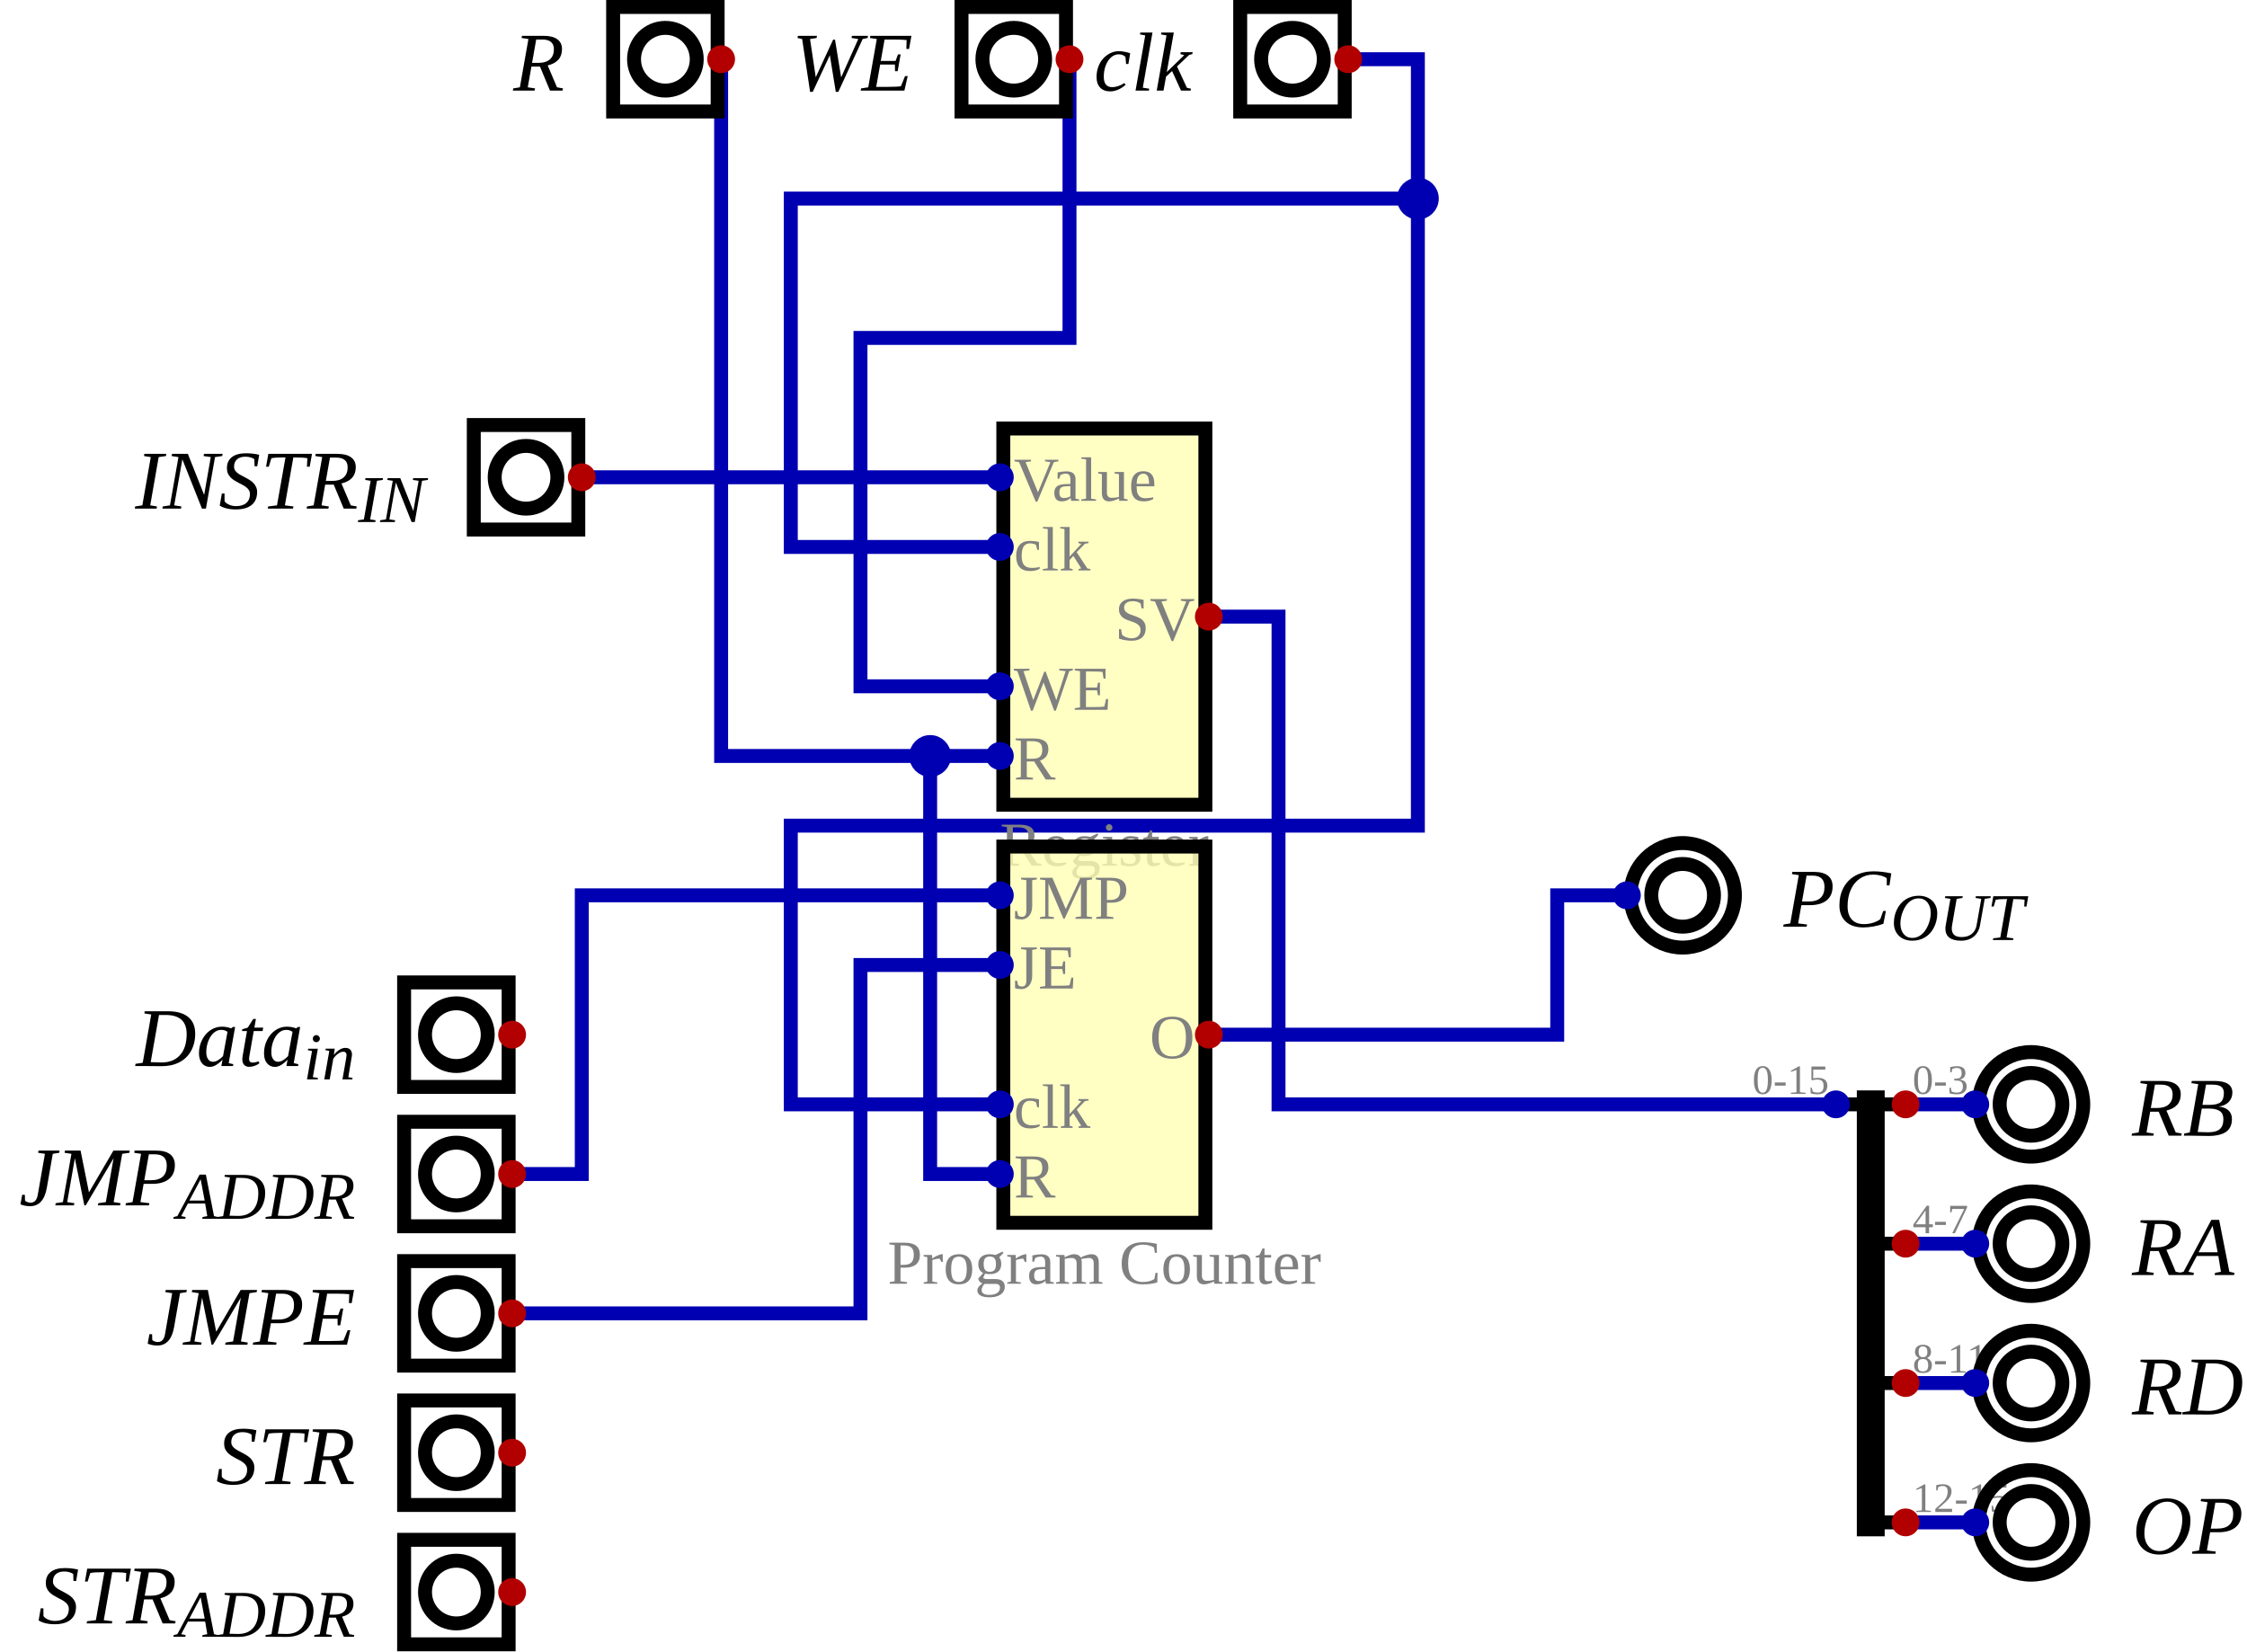
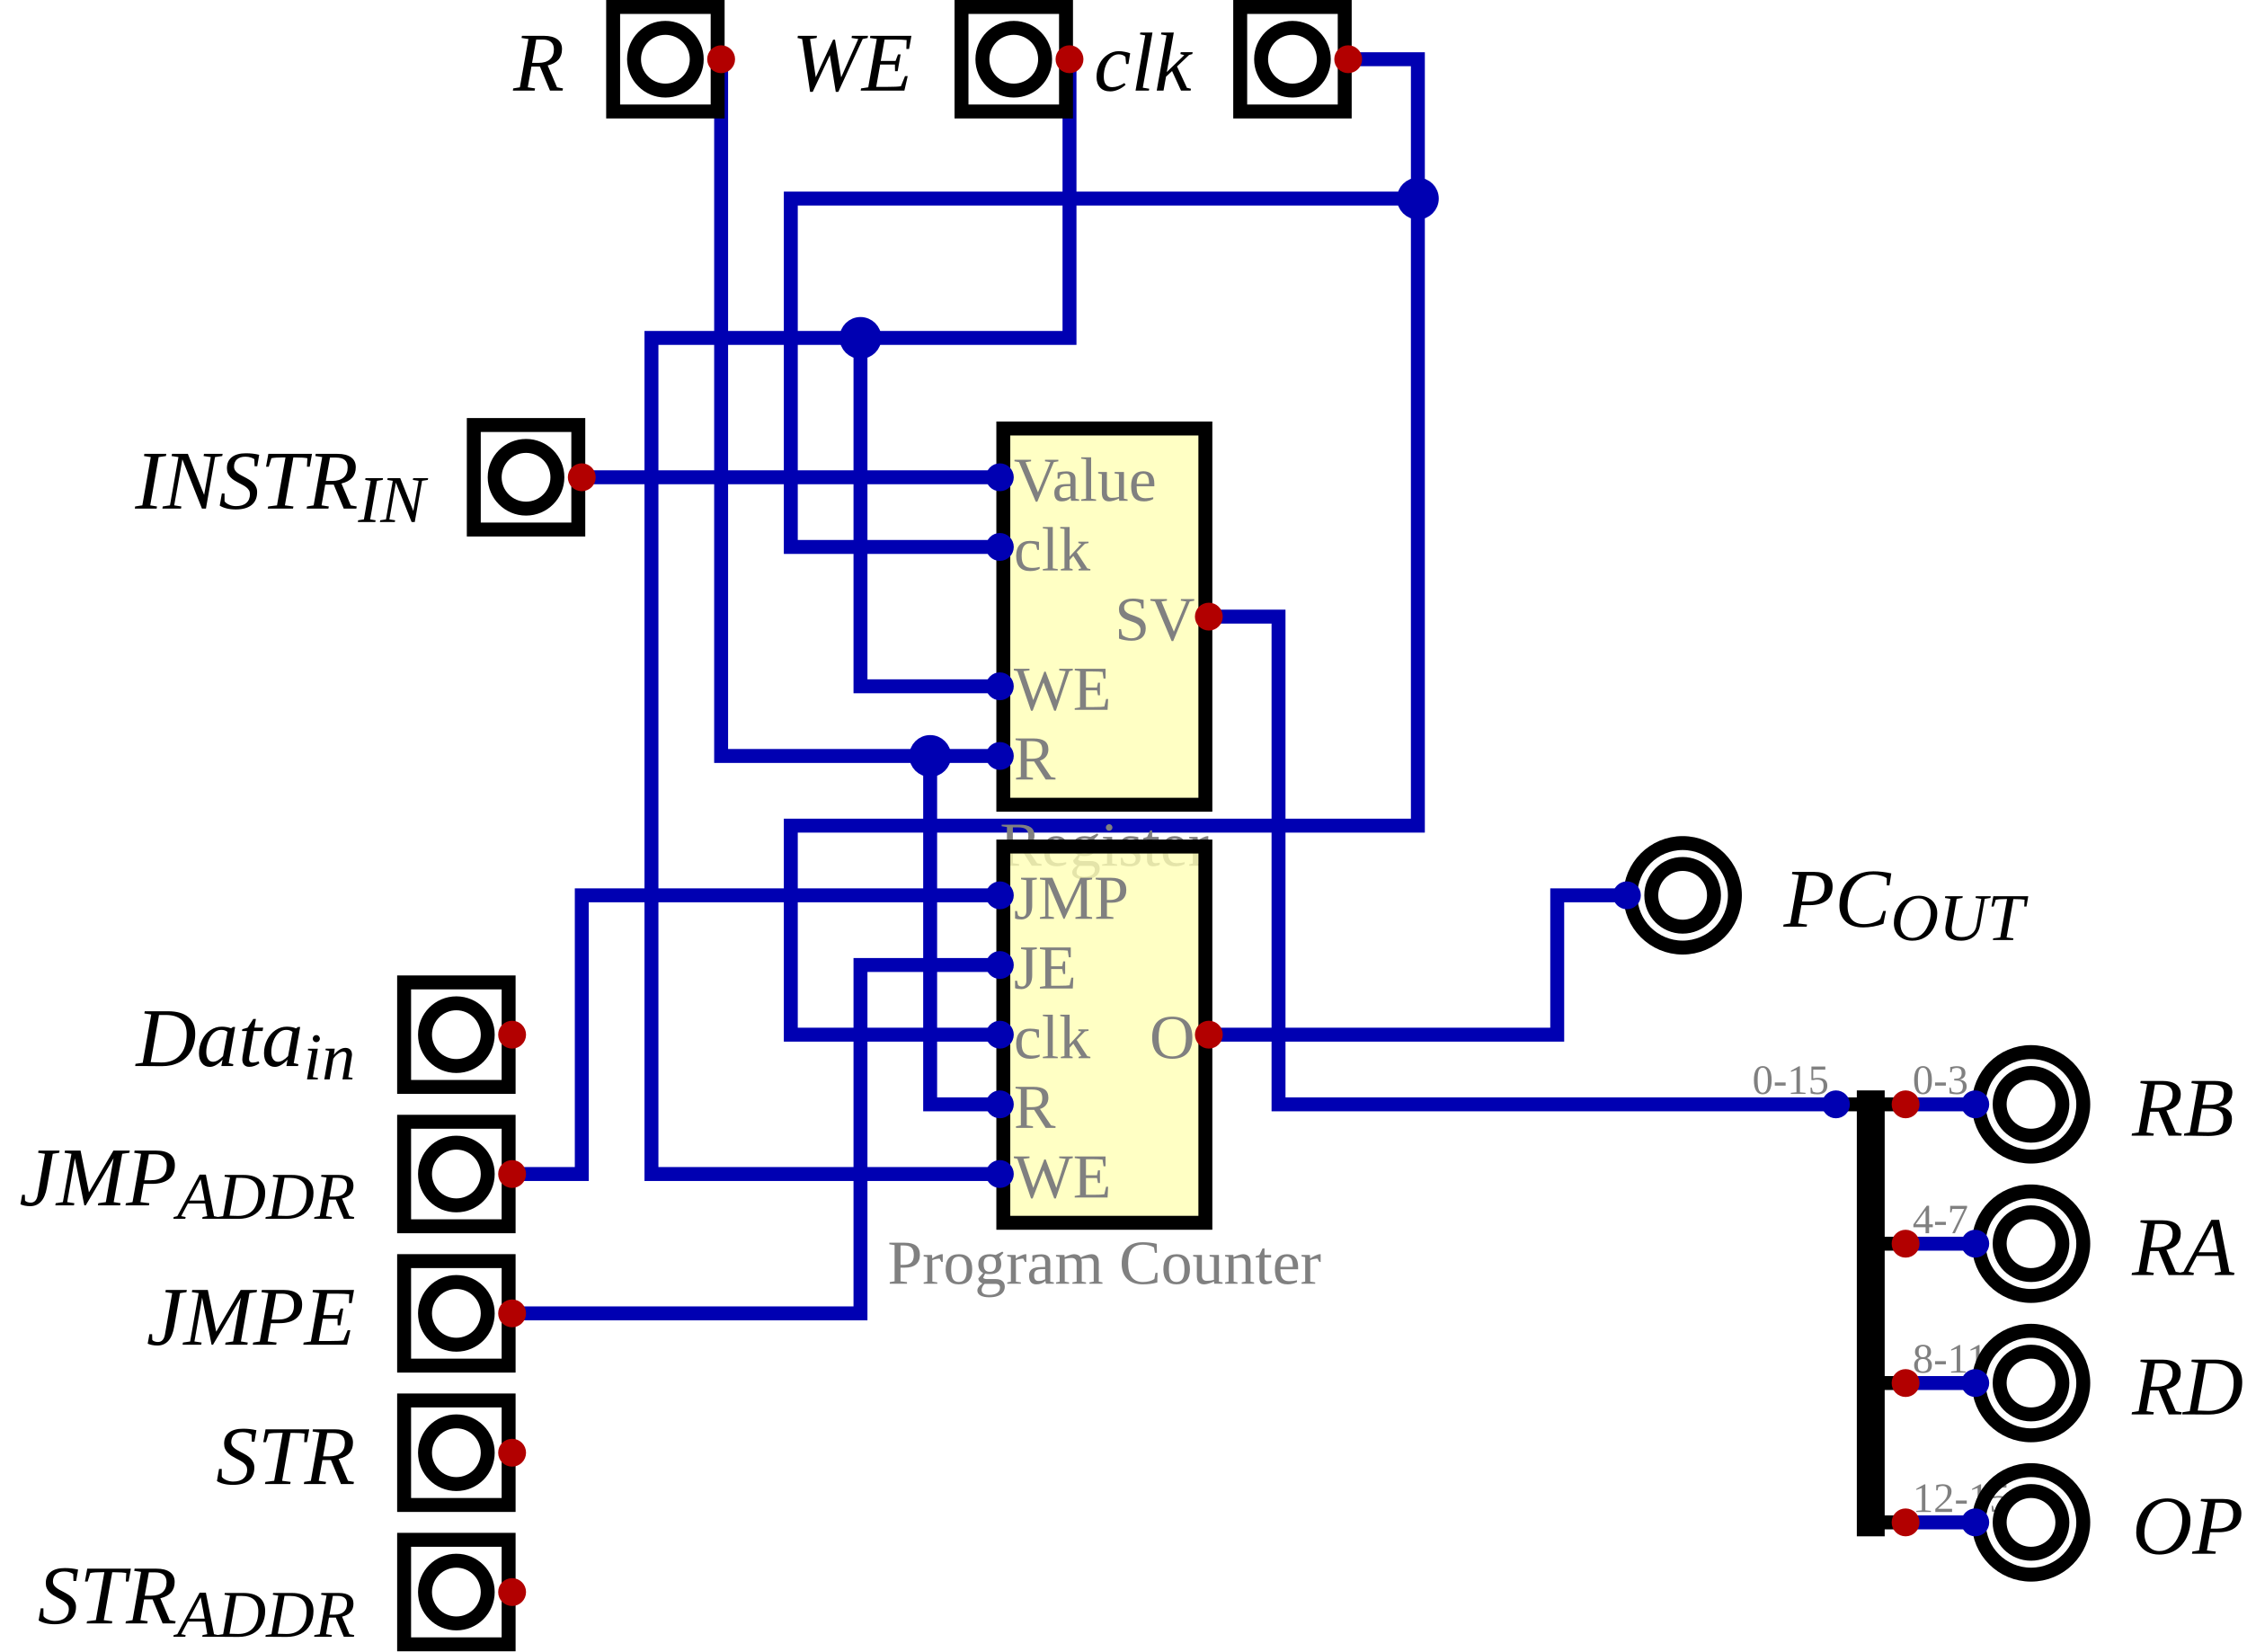
<svg xmlns="http://www.w3.org/2000/svg" width="96.75mm" height="71.1mm" viewBox="253 163 645 474">
  <g stroke-linecap="square">
+     <path d="M 780,480 L 790,480 L 800,480" stroke="#000000" stroke-width="4.0" fill="none" />
+     <path d="M 800,520 L 790,520" stroke="#000000" stroke-width="4.0" fill="none" />
+     <path d="M 800,560 L 790,560" stroke="#000000" stroke-width="4.0" fill="none" />
+     <path d="M 800,600 L 790,600" stroke="#000000" stroke-width="4.0" fill="none" />
    <path d="M 800,480 L 820,480" stroke="#0000b2" stroke-width="4.0" fill="none" />
+     <path d="M 520,380 L 520,480 L 540,480" stroke="#0000b2" stroke-width="4.0" fill="none" />
+     <path d="M 500,260 L 500,360 L 540,360" stroke="#0000b2" stroke-width="4.0" fill="none" />
    <path d="M 800,520 L 820,520" stroke="#0000b2" stroke-width="4.0" fill="none" />
    <path d="M 600,460 L 700,460 L 700,420 L 720,420" stroke="#0000b2" stroke-width="4.0" fill="none" />
    <path d="M 420,300 L 540,300" stroke="#0000b2" stroke-width="4.0" fill="none" />
    <path d="M 800,560 L 820,560" stroke="#0000b2" stroke-width="4.0" fill="none" />
    <path d="M 600,340 L 620,340 L 620,480 L 780,480" stroke="#0000b2" stroke-width="4.0" fill="none" />
    <path d="M 640,180 L 660,180 L 660,220 L 480,220 L 480,320 L 540,320" stroke="#0000b2" stroke-width="4.0" fill="none" />
-     <path d="M 520,380 L 520,500 L 540,500" stroke="#0000b2" stroke-width="4.0" fill="none" />
    <path d="M 400,500 L 420,500 L 420,420 L 540,420" stroke="#0000b2" stroke-width="4.0" fill="none" />
    <path d="M 800,600 L 820,600" stroke="#0000b2" stroke-width="4.0" fill="none" />
    <path d="M 400,540 L 500,540 L 500,440 L 540,440" stroke="#0000b2" stroke-width="4.0" fill="none" />
    <path d="M 460,180 L 460,380 L 520,380 L 540,380" stroke="#0000b2" stroke-width="4.0" fill="none" />
-     <path d="M 540,480 L 480,480 L 480,400 L 660,400 L 660,220" stroke="#0000b2" stroke-width="4.0" fill="none" />
-     <path d="M 560,180 L 560,260 L 500,260 L 500,360 L 540,360" stroke="#0000b2" stroke-width="4.0" fill="none" />
-     <path d="M 780,480 L 790,480 L 800,480" stroke="#000000" stroke-width="4.0" fill="none" />
-     <path d="M 800,520 L 790,520" stroke="#000000" stroke-width="4.0" fill="none" />
-     <path d="M 800,560 L 790,560" stroke="#000000" stroke-width="4.0" fill="none" />
-     <path d="M 800,600 L 790,600" stroke="#000000" stroke-width="4.0" fill="none" />
+     <path d="M 540,460 L 480,460 L 480,400 L 660,400 L 660,220" stroke="#0000b2" stroke-width="4.0" fill="none" />
+     <path d="M 560,180 L 560,260 L 500,260 L 440,260 L 440,500 L 540,500" stroke="#0000b2" stroke-width="4.0" fill="none" />
    <g>
+       <circle cx="500.0" cy="260.0" r="4.0" stroke="#0000b2" stroke-width="4.0" fill="#0000b2" />
      <circle cx="520.0" cy="380.0" r="4.0" stroke="#0000b2" stroke-width="4.0" fill="#0000b2" />
      <circle cx="660.0" cy="220.0" r="4.0" stroke="#0000b2" stroke-width="4.0" fill="#0000b2" />
    </g>
    <g>
      <path d="M 541,286 L 599,286 L 599,394 L 541,394 Z" stroke="#ffffb4" stroke-width="0.0" fill="#ffffb4" fill-opacity="0.784" />
      <path d="M 541,286 L 599,286 L 599,394 L 541,394 Z" stroke="#000000" stroke-width="4.0" fill="none" />
      <text text-anchor="start" x="544.0" y="306.75" fill="#808080" style="font-size:18px">Value</text>
      <text text-anchor="start" x="544.0" y="326.75" fill="#808080" style="font-size:18px">clk</text>
      <text text-anchor="start" x="544.0" y="366.75" fill="#808080" style="font-size:18px">WE</text>
      <text text-anchor="start" x="544.0" y="386.75" fill="#808080" style="font-size:18px">R</text>
      <text text-anchor="end" x="596.0" y="346.75" fill="#808080" style="font-size:18px">SV</text>
      <text text-anchor="middle" x="570.0" y="411.5" fill="#808080" style="font-size:18px">Register</text>
      <circle cx="540.0" cy="300.0" r="2.0" stroke="#0000b2" stroke-width="4.0" fill="#0000b2" />
      <circle cx="540.0" cy="320.0" r="2.0" stroke="#0000b2" stroke-width="4.0" fill="#0000b2" />
      <circle cx="540.0" cy="360.0" r="2.0" stroke="#0000b2" stroke-width="4.0" fill="#0000b2" />
      <circle cx="540.0" cy="380.0" r="2.0" stroke="#0000b2" stroke-width="4.0" fill="#0000b2" />
      <circle cx="600.0" cy="340.0" r="2.0" stroke="#b20000" stroke-width="4.0" fill="#b20000" />
    </g>
    <g>
      <path d="M 429,165 L 459,165 L 459,195 L 429,195 Z" stroke="#000000" stroke-width="4.0" fill="none" />
      <circle cx="444.0" cy="180.0" r="9.0" stroke="#000000" stroke-width="4.0" fill="none" />
      <text text-anchor="end" x="415.0" y="189.0" fill="#000000" style="font-size:24px">
        <tspan style="font-style:italic;">R</tspan>
      </text>
      <circle cx="460.0" cy="180.0" r="2.0" stroke="#b20000" stroke-width="4.0" fill="#b20000" />
    </g>
    <g>
      <path d="M 609,165 L 639,165 L 639,195 L 609,195 Z" stroke="#000000" stroke-width="4.0" fill="none" />
      <circle cx="624.0" cy="180.0" r="9.0" stroke="#000000" stroke-width="4.0" fill="none" />
      <text text-anchor="end" x="595.0" y="189.0" fill="#000000" style="font-size:24px">
        <tspan style="font-style:italic;">clk</tspan>
      </text>
      <circle cx="640.0" cy="180.0" r="2.0" stroke="#b20000" stroke-width="4.0" fill="#b20000" />
    </g>
    <g>
      <path d="M 369,485 L 399,485 L 399,515 L 369,515 Z" stroke="#000000" stroke-width="4.0" fill="none" />
      <circle cx="384.0" cy="500.0" r="9.0" stroke="#000000" stroke-width="4.0" fill="none" />
      <text text-anchor="end" x="355.0" y="509.0" fill="#000000" style="font-size:24px">
        <tspan style="font-style:italic;">JMP<tspan style="font-size:80%;baseline-shift:sub;">ADDR</tspan>
        </tspan>
      </text>
      <circle cx="400.0" cy="500.0" r="2.0" stroke="#b20000" stroke-width="4.0" fill="#b20000" />
    </g>
    <g>
      <text text-anchor="end" x="778.0" y="477.0" fill="#808080" style="font-size:12px">0-15</text>
      <text text-anchor="start" x="802.0" y="477.0" fill="#808080" style="font-size:12px">0-3</text>
      <text text-anchor="start" x="802.0" y="517.0" fill="#808080" style="font-size:12px">4-7</text>
      <text text-anchor="start" x="802.0" y="557.0" fill="#808080" style="font-size:12px">8-11</text>
      <text text-anchor="start" x="802.0" y="597.0" fill="#808080" style="font-size:12px">12-15</text>
      <path d="M 788,478 L 792,478 L 792,602 L 788,602 Z" stroke="#000000" stroke-width="4.0" fill="#000000" fill-opacity="1.0" />
      <circle cx="780.0" cy="480.0" r="2.0" stroke="#0000b2" stroke-width="4.0" fill="#0000b2" />
      <circle cx="800.0" cy="480.0" r="2.0" stroke="#b20000" stroke-width="4.0" fill="#b20000" />
      <circle cx="800.0" cy="520.0" r="2.0" stroke="#b20000" stroke-width="4.0" fill="#b20000" />
      <circle cx="800.0" cy="560.0" r="2.0" stroke="#b20000" stroke-width="4.0" fill="#b20000" />
      <circle cx="800.0" cy="600.0" r="2.0" stroke="#b20000" stroke-width="4.0" fill="#b20000" />
    </g>
    <g>
      <path d="M 541,406 L 599,406 L 599,514 L 541,514 Z" stroke="#ffffb4" stroke-width="0.0" fill="#ffffb4" fill-opacity="0.784" />
      <path d="M 541,406 L 599,406 L 599,514 L 541,514 Z" stroke="#000000" stroke-width="4.0" fill="none" />
      <text text-anchor="start" x="544.0" y="426.75" fill="#808080" style="font-size:18px">JMP</text>
      <text text-anchor="start" x="544.0" y="446.75" fill="#808080" style="font-size:18px">JE</text>
-       <text text-anchor="start" x="544.0" y="486.75" fill="#808080" style="font-size:18px">clk</text>
-       <text text-anchor="start" x="544.0" y="506.75" fill="#808080" style="font-size:18px">R</text>
+       <text text-anchor="start" x="544.0" y="466.75" fill="#808080" style="font-size:18px">clk</text>
+       <text text-anchor="start" x="544.0" y="486.75" fill="#808080" style="font-size:18px">R</text>
+       <text text-anchor="start" x="544.0" y="506.75" fill="#808080" style="font-size:18px">WE</text>
      <text text-anchor="end" x="596.0" y="466.75" fill="#808080" style="font-size:18px">O</text>
      <text text-anchor="middle" x="570.0" y="531.5" fill="#808080" style="font-size:18px">Program Counter</text>
      <circle cx="540.0" cy="420.0" r="2.0" stroke="#0000b2" stroke-width="4.0" fill="#0000b2" />
      <circle cx="540.0" cy="440.0" r="2.0" stroke="#0000b2" stroke-width="4.0" fill="#0000b2" />
+       <circle cx="540.0" cy="460.0" r="2.0" stroke="#0000b2" stroke-width="4.0" fill="#0000b2" />
      <circle cx="540.0" cy="480.0" r="2.0" stroke="#0000b2" stroke-width="4.0" fill="#0000b2" />
      <circle cx="540.0" cy="500.0" r="2.0" stroke="#0000b2" stroke-width="4.0" fill="#0000b2" />
      <circle cx="600.0" cy="460.0" r="2.0" stroke="#b20000" stroke-width="4.0" fill="#b20000" />
    </g>
    <g>
      <path d="M 369,525 L 399,525 L 399,555 L 369,555 Z" stroke="#000000" stroke-width="4.0" fill="none" />
      <circle cx="384.0" cy="540.0" r="9.0" stroke="#000000" stroke-width="4.0" fill="none" />
      <text text-anchor="end" x="355.0" y="549.0" fill="#000000" style="font-size:24px">
        <tspan style="font-style:italic;">JMPE</tspan>
      </text>
      <circle cx="400.0" cy="540.0" r="2.0" stroke="#b20000" stroke-width="4.0" fill="#b20000" />
    </g>
    <g>
      <path d="M 529,165 L 559,165 L 559,195 L 529,195 Z" stroke="#000000" stroke-width="4.0" fill="none" />
      <circle cx="544.0" cy="180.0" r="9.0" stroke="#000000" stroke-width="4.0" fill="none" />
      <text text-anchor="end" x="515.0" y="189.0" fill="#000000" style="font-size:24px">
        <tspan style="font-style:italic;">WE</tspan>
      </text>
      <circle cx="560.0" cy="180.0" r="2.0" stroke="#b20000" stroke-width="4.0" fill="#b20000" />
    </g>
    <g>
      <circle cx="836.0" cy="600.0" r="9.0" stroke="#000000" stroke-width="4.0" fill="none" />
      <circle cx="836.0" cy="600.0" r="15.0" stroke="#000000" stroke-width="4.0" fill="none" />
      <text text-anchor="start" x="865.0" y="609.0" fill="#000000" style="font-size:24px">
        <tspan style="font-style:italic;">OP</tspan>
      </text>
      <circle cx="820.0" cy="600.0" r="2.0" stroke="#0000b2" stroke-width="4.0" fill="#0000b2" />
    </g>
    <g>
      <circle cx="836.0" cy="520.0" r="9.0" stroke="#000000" stroke-width="4.0" fill="none" />
      <circle cx="836.0" cy="520.0" r="15.0" stroke="#000000" stroke-width="4.0" fill="none" />
      <text text-anchor="start" x="865.0" y="529.0" fill="#000000" style="font-size:24px">
        <tspan style="font-style:italic;">RA</tspan>
      </text>
      <circle cx="820.0" cy="520.0" r="2.0" stroke="#0000b2" stroke-width="4.0" fill="#0000b2" />
    </g>
    <g>
      <circle cx="836.0" cy="480.0" r="9.0" stroke="#000000" stroke-width="4.0" fill="none" />
      <circle cx="836.0" cy="480.0" r="15.0" stroke="#000000" stroke-width="4.0" fill="none" />
      <text text-anchor="start" x="865.0" y="489.0" fill="#000000" style="font-size:24px">
        <tspan style="font-style:italic;">RB</tspan>
      </text>
      <circle cx="820.0" cy="480.0" r="2.0" stroke="#0000b2" stroke-width="4.0" fill="#0000b2" />
    </g>
    <g>
      <circle cx="836.0" cy="560.0" r="9.0" stroke="#000000" stroke-width="4.0" fill="none" />
      <circle cx="836.0" cy="560.0" r="15.0" stroke="#000000" stroke-width="4.0" fill="none" />
      <text text-anchor="start" x="865.0" y="569.0" fill="#000000" style="font-size:24px">
        <tspan style="font-style:italic;">RD</tspan>
      </text>
      <circle cx="820.0" cy="560.0" r="2.0" stroke="#0000b2" stroke-width="4.0" fill="#0000b2" />
    </g>
    <g>
      <path d="M 369,445 L 399,445 L 399,475 L 369,475 Z" stroke="#000000" stroke-width="4.0" fill="none" />
      <circle cx="384.0" cy="460.0" r="9.0" stroke="#000000" stroke-width="4.0" fill="none" />
      <text text-anchor="end" x="355.0" y="469.0" fill="#000000" style="font-size:24px">
        <tspan style="font-style:italic;">Data<tspan style="font-size:80%;baseline-shift:sub;">in</tspan>
        </tspan>
      </text>
      <circle cx="400.0" cy="460.0" r="2.0" stroke="#b20000" stroke-width="4.0" fill="#b20000" />
    </g>
    <g>
      <path d="M 369,565 L 399,565 L 399,595 L 369,595 Z" stroke="#000000" stroke-width="4.0" fill="none" />
      <circle cx="384.0" cy="580.0" r="9.0" stroke="#000000" stroke-width="4.0" fill="none" />
      <text text-anchor="end" x="355.0" y="589.0" fill="#000000" style="font-size:24px">
        <tspan style="font-style:italic;">STR</tspan>
      </text>
      <circle cx="400.0" cy="580.0" r="2.0" stroke="#b20000" stroke-width="4.0" fill="#b20000" />
    </g>
    <g>
      <path d="M 369,605 L 399,605 L 399,635 L 369,635 Z" stroke="#000000" stroke-width="4.0" fill="none" />
      <circle cx="384.0" cy="620.0" r="9.0" stroke="#000000" stroke-width="4.0" fill="none" />
      <text text-anchor="end" x="355.0" y="629.0" fill="#000000" style="font-size:24px">
        <tspan style="font-style:italic;">STR<tspan style="font-size:80%;baseline-shift:sub;">ADDR</tspan>
        </tspan>
      </text>
      <circle cx="400.0" cy="620.0" r="2.0" stroke="#b20000" stroke-width="4.0" fill="#b20000" />
    </g>
    <g>
      <circle cx="736.0" cy="420.0" r="9.0" stroke="#000000" stroke-width="4.0" fill="none" />
      <circle cx="736.0" cy="420.0" r="15.0" stroke="#000000" stroke-width="4.0" fill="none" />
      <text text-anchor="start" x="765.0" y="429.0" fill="#000000" style="font-size:24px">
        <tspan style="font-style:italic;">PC<tspan style="font-size:80%;baseline-shift:sub;">OUT</tspan>
        </tspan>
      </text>
      <circle cx="720.0" cy="420.0" r="2.0" stroke="#0000b2" stroke-width="4.0" fill="#0000b2" />
    </g>
    <g>
      <path d="M 389,285 L 419,285 L 419,315 L 389,315 Z" stroke="#000000" stroke-width="4.0" fill="none" />
      <circle cx="404.0" cy="300.0" r="9.0" stroke="#000000" stroke-width="4.0" fill="none" />
      <text text-anchor="end" x="375.0" y="309.0" fill="#000000" style="font-size:24px">
        <tspan style="font-style:italic;">INSTR<tspan style="font-size:80%;baseline-shift:sub;">IN</tspan>
        </tspan>
      </text>
      <circle cx="420.0" cy="300.0" r="2.0" stroke="#b20000" stroke-width="4.0" fill="#b20000" />
    </g>
  </g>
</svg>
